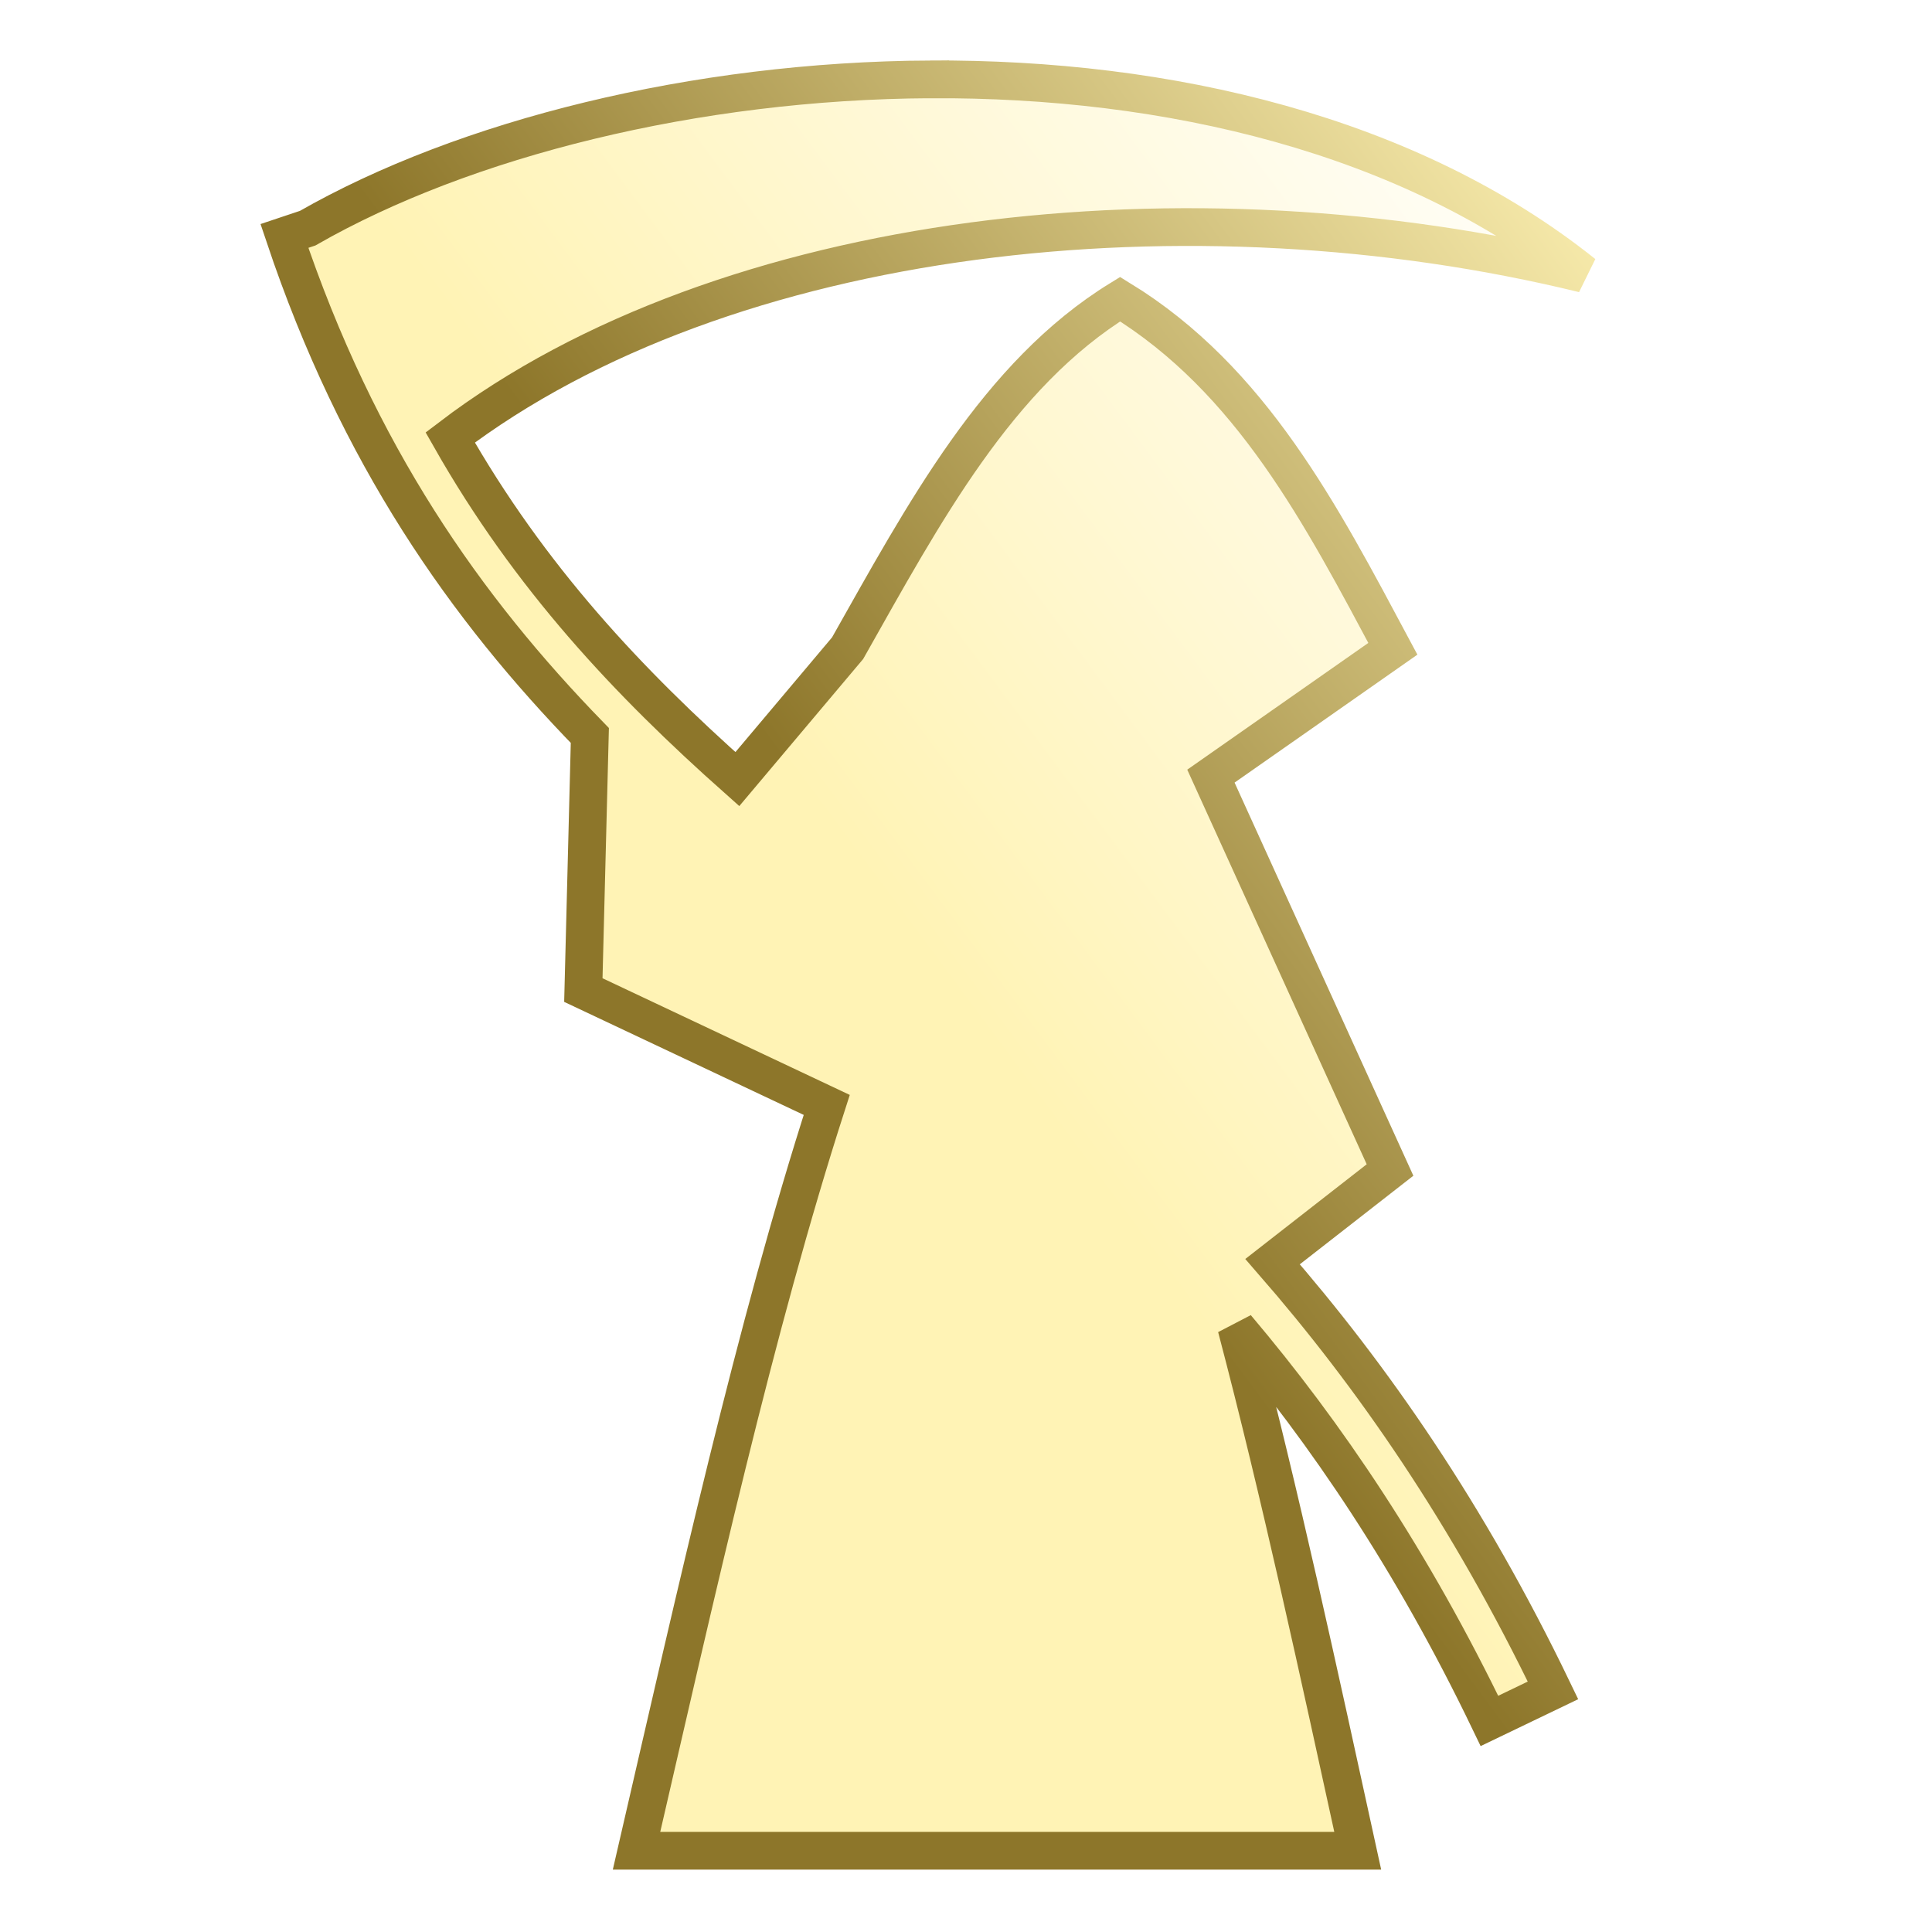
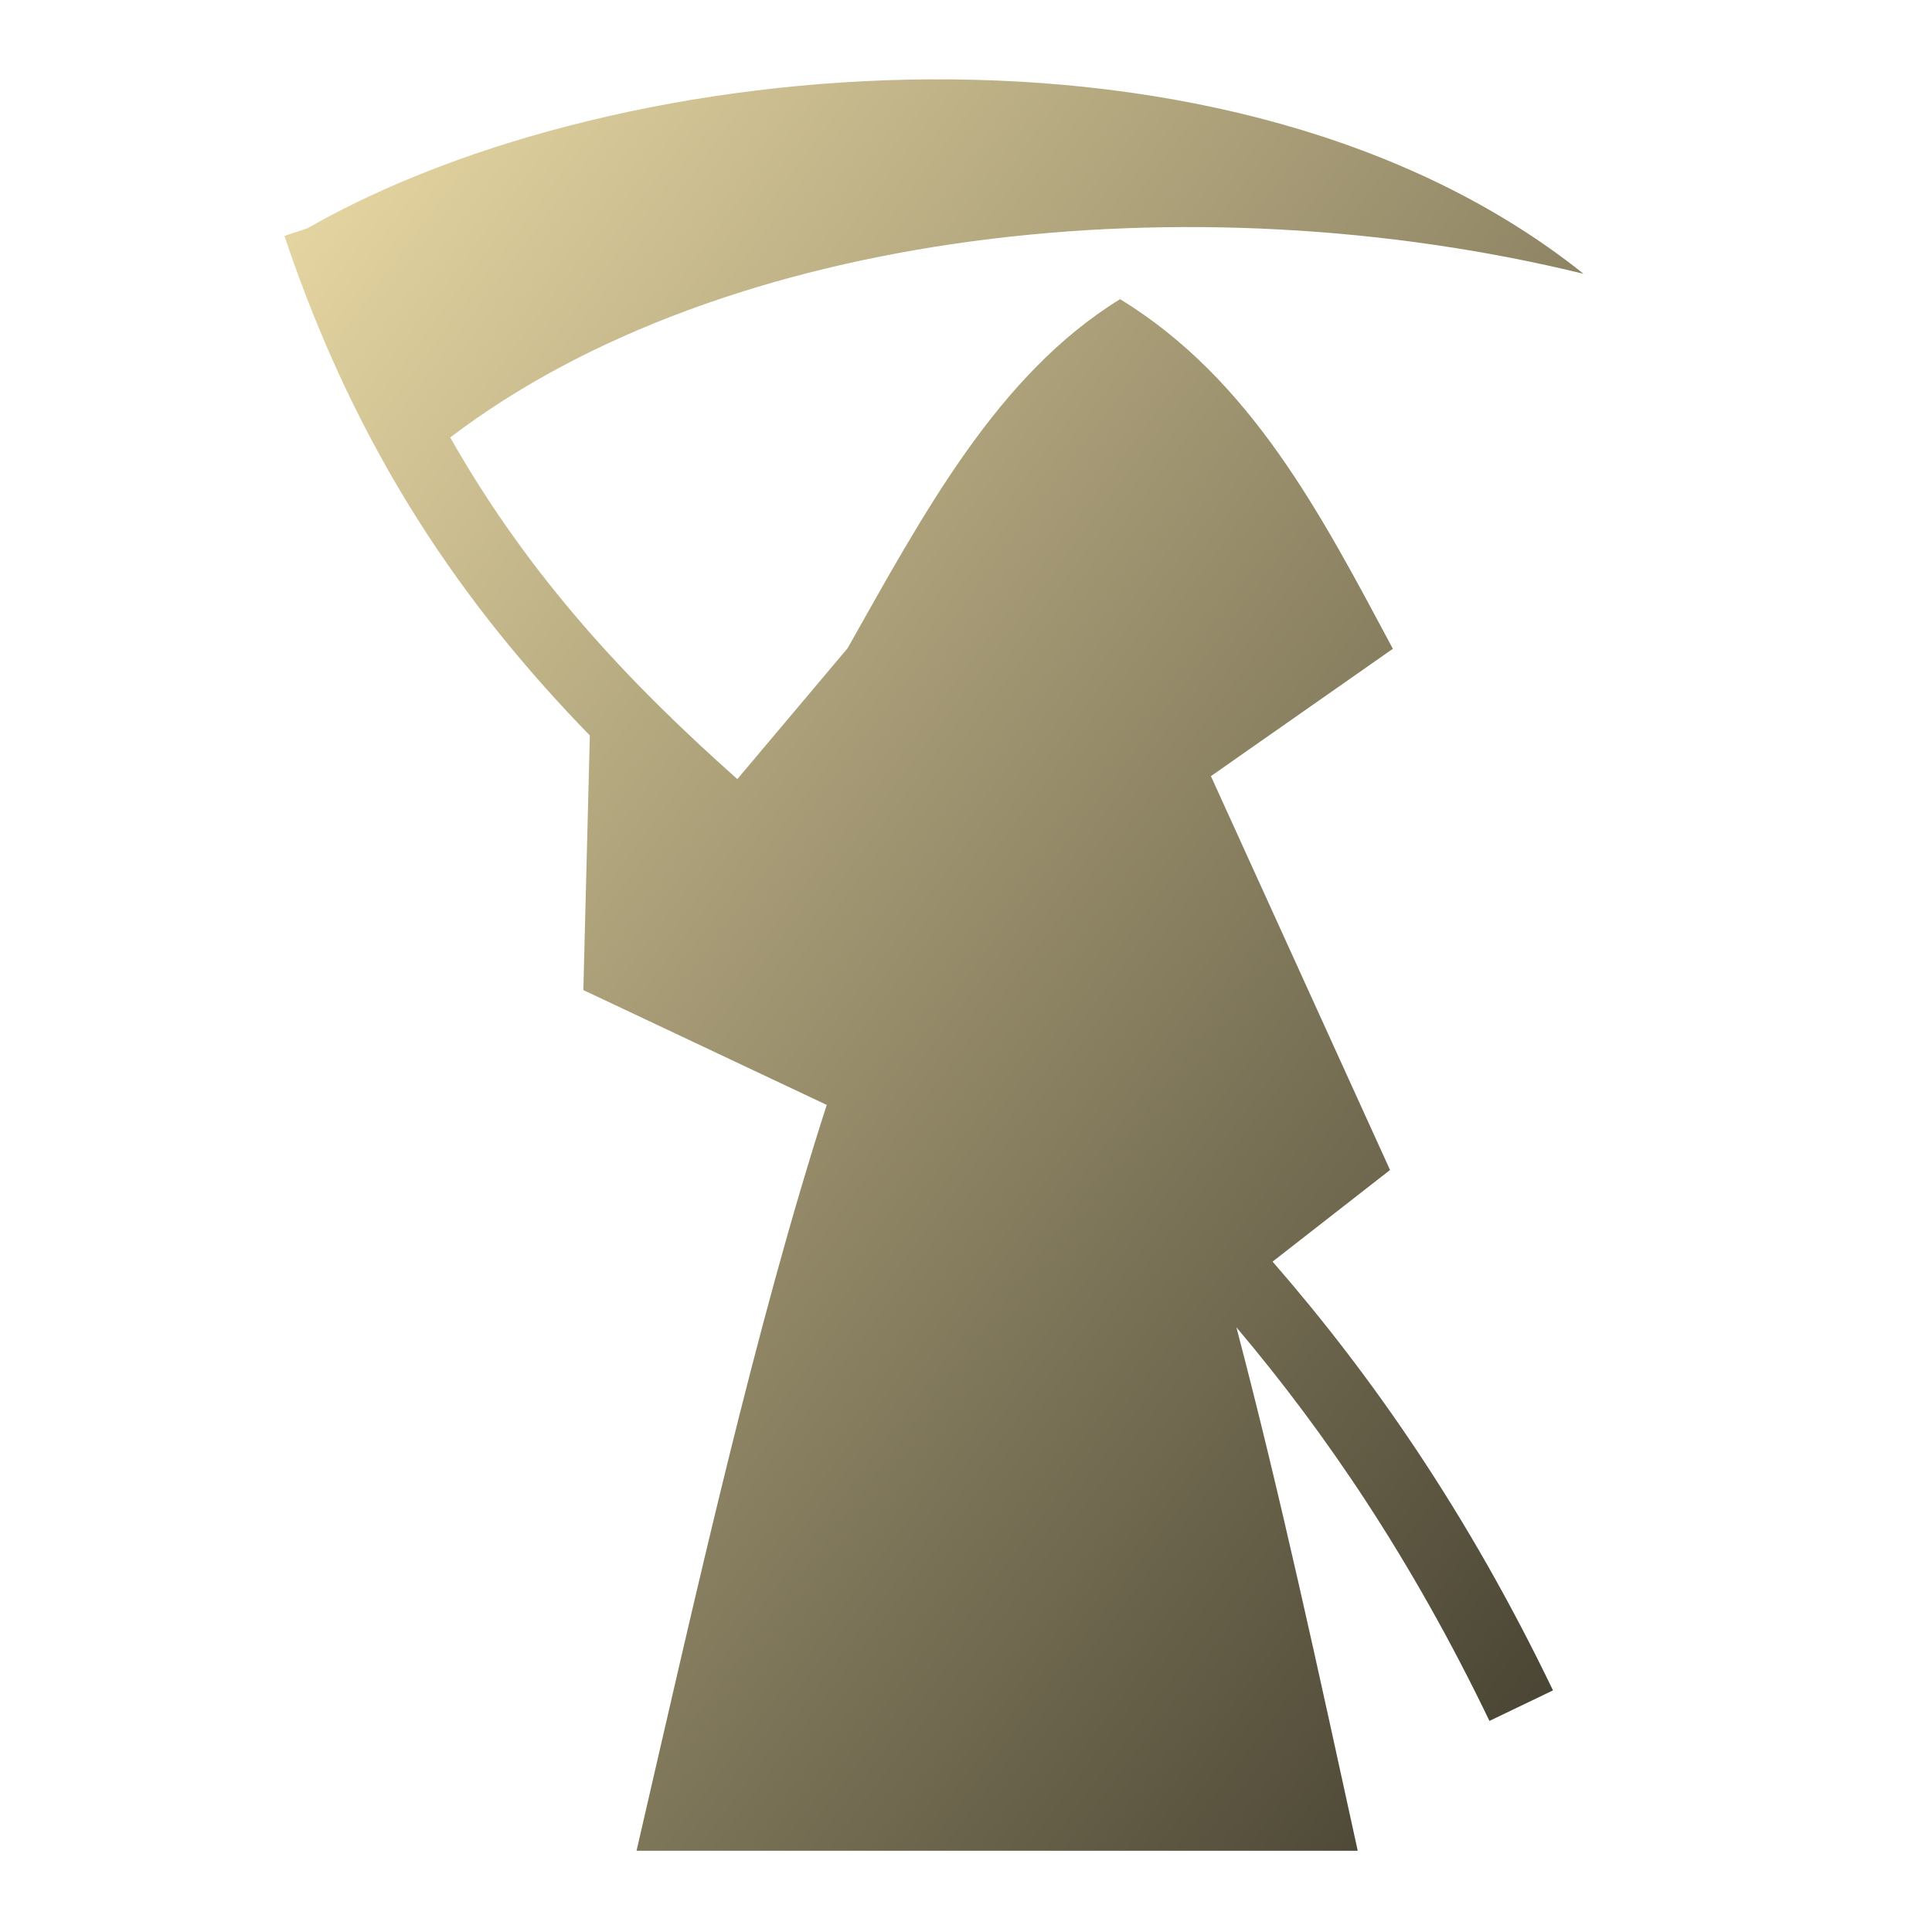
- <svg xmlns="http://www.w3.org/2000/svg" viewBox="0 0 512 512" style="height: 512px; width: 512px;">
+ <svg xmlns="http://www.w3.org/2000/svg" viewBox="0 0 512 512">
  <defs>
-     <linearGradient id="bg-gradient" x1="0" x2="1" y1="1" y2="0">
-       <stop offset="50%" stop-color="rgb(255, 243, 181)" stop-opacity="1" />
-       <stop offset="100%" stop-color="rgb(255, 255, 255)" stop-opacity="1" />
+     <linearGradient id="bg-gradient" x1="0" x2="1" y1="0" y2="1">
+       <stop offset="0%" stop-color="rgb(235, 219, 166)" />
+       <stop offset="100%" stop-color="rgb(65, 61, 46)" />
    </linearGradient>
-     <linearGradient id="stroke-gradient" x1="0" x2="1" y1="1" y2="0">
-       <stop offset="50%" stop-color="rgb(141, 118, 42)" stop-opacity="1" />
-       <stop offset="100%" stop-color="rgb(255, 243, 181)" stop-opacity="1" />
+     <linearGradient id="stroke-gradient" x1="0" x2="1" y1="0" y2="1">
+       <stop offset="0%" stop-color="rgb(236, 219, 166)" />
+       <stop offset="100%" stop-color="rgb(66, 61, 46)" />
    </linearGradient>
  </defs>
-   <g class="" transform="translate(0,0)" style="">
-     <path d="M246.53 21.03c-62.334.34-123.514 15.678-165 39.44l-6.155 2.06c19.528 58.267 48.163 98.687 80.938 132.376l-1.72 67.47 64.5 30.437c-19 58.985-34.515 128.892-50.405 197.656h191.125c-10.308-47.13-20.516-94.494-32.157-138.72 23.774 28.113 46.51 61.63 67.063 104.313l16.842-8.094c-22.568-46.87-47.938-83.34-74.312-113.626l31.125-24.28-47.47-104.377 48.22-33.75c-18.963-35.457-37.446-71.306-72.28-92.656-32.51 19.993-52 56.712-72.22 92.5l-29.22 34.69c-28.89-25.67-54.975-53.34-76.093-90.532C192.195 60.42 315.858 47.172 419.656 72.56 373.43 35.602 309.392 20.69 246.53 21.032z" fill="url(#bg-gradient)" fill-opacity="1" stroke="url(#stroke-gradient)" stroke-opacity="1" stroke-width="10">[
- s]*</path>
+   <g transform-origin="center" transform="">
+     <path d="M246.53 21.03c-62.334.34-123.514 15.678-165 39.44l-6.155 2.06c19.528 58.267 48.163 98.687 80.938 132.376l-1.72 67.47 64.5 30.437c-19 58.985-34.515 128.892-50.405 197.656h191.125c-10.308-47.13-20.516-94.494-32.157-138.72 23.774 28.113 46.51 61.63 67.063 104.313l16.842-8.094c-22.568-46.87-47.938-83.34-74.312-113.626l31.125-24.28-47.47-104.377 48.22-33.75c-18.963-35.457-37.446-71.306-72.28-92.656-32.51 19.993-52 56.712-72.22 92.5l-29.22 34.69c-28.89-25.67-54.975-53.34-76.093-90.532C192.195 60.42 315.858 47.172 419.656 72.56 373.43 35.602 309.392 20.69 246.53 21.032z" fill="url(#bg-gradient)" stroke="url(#stroke-gradient)" stroke-width="0" />
  </g>
</svg>
